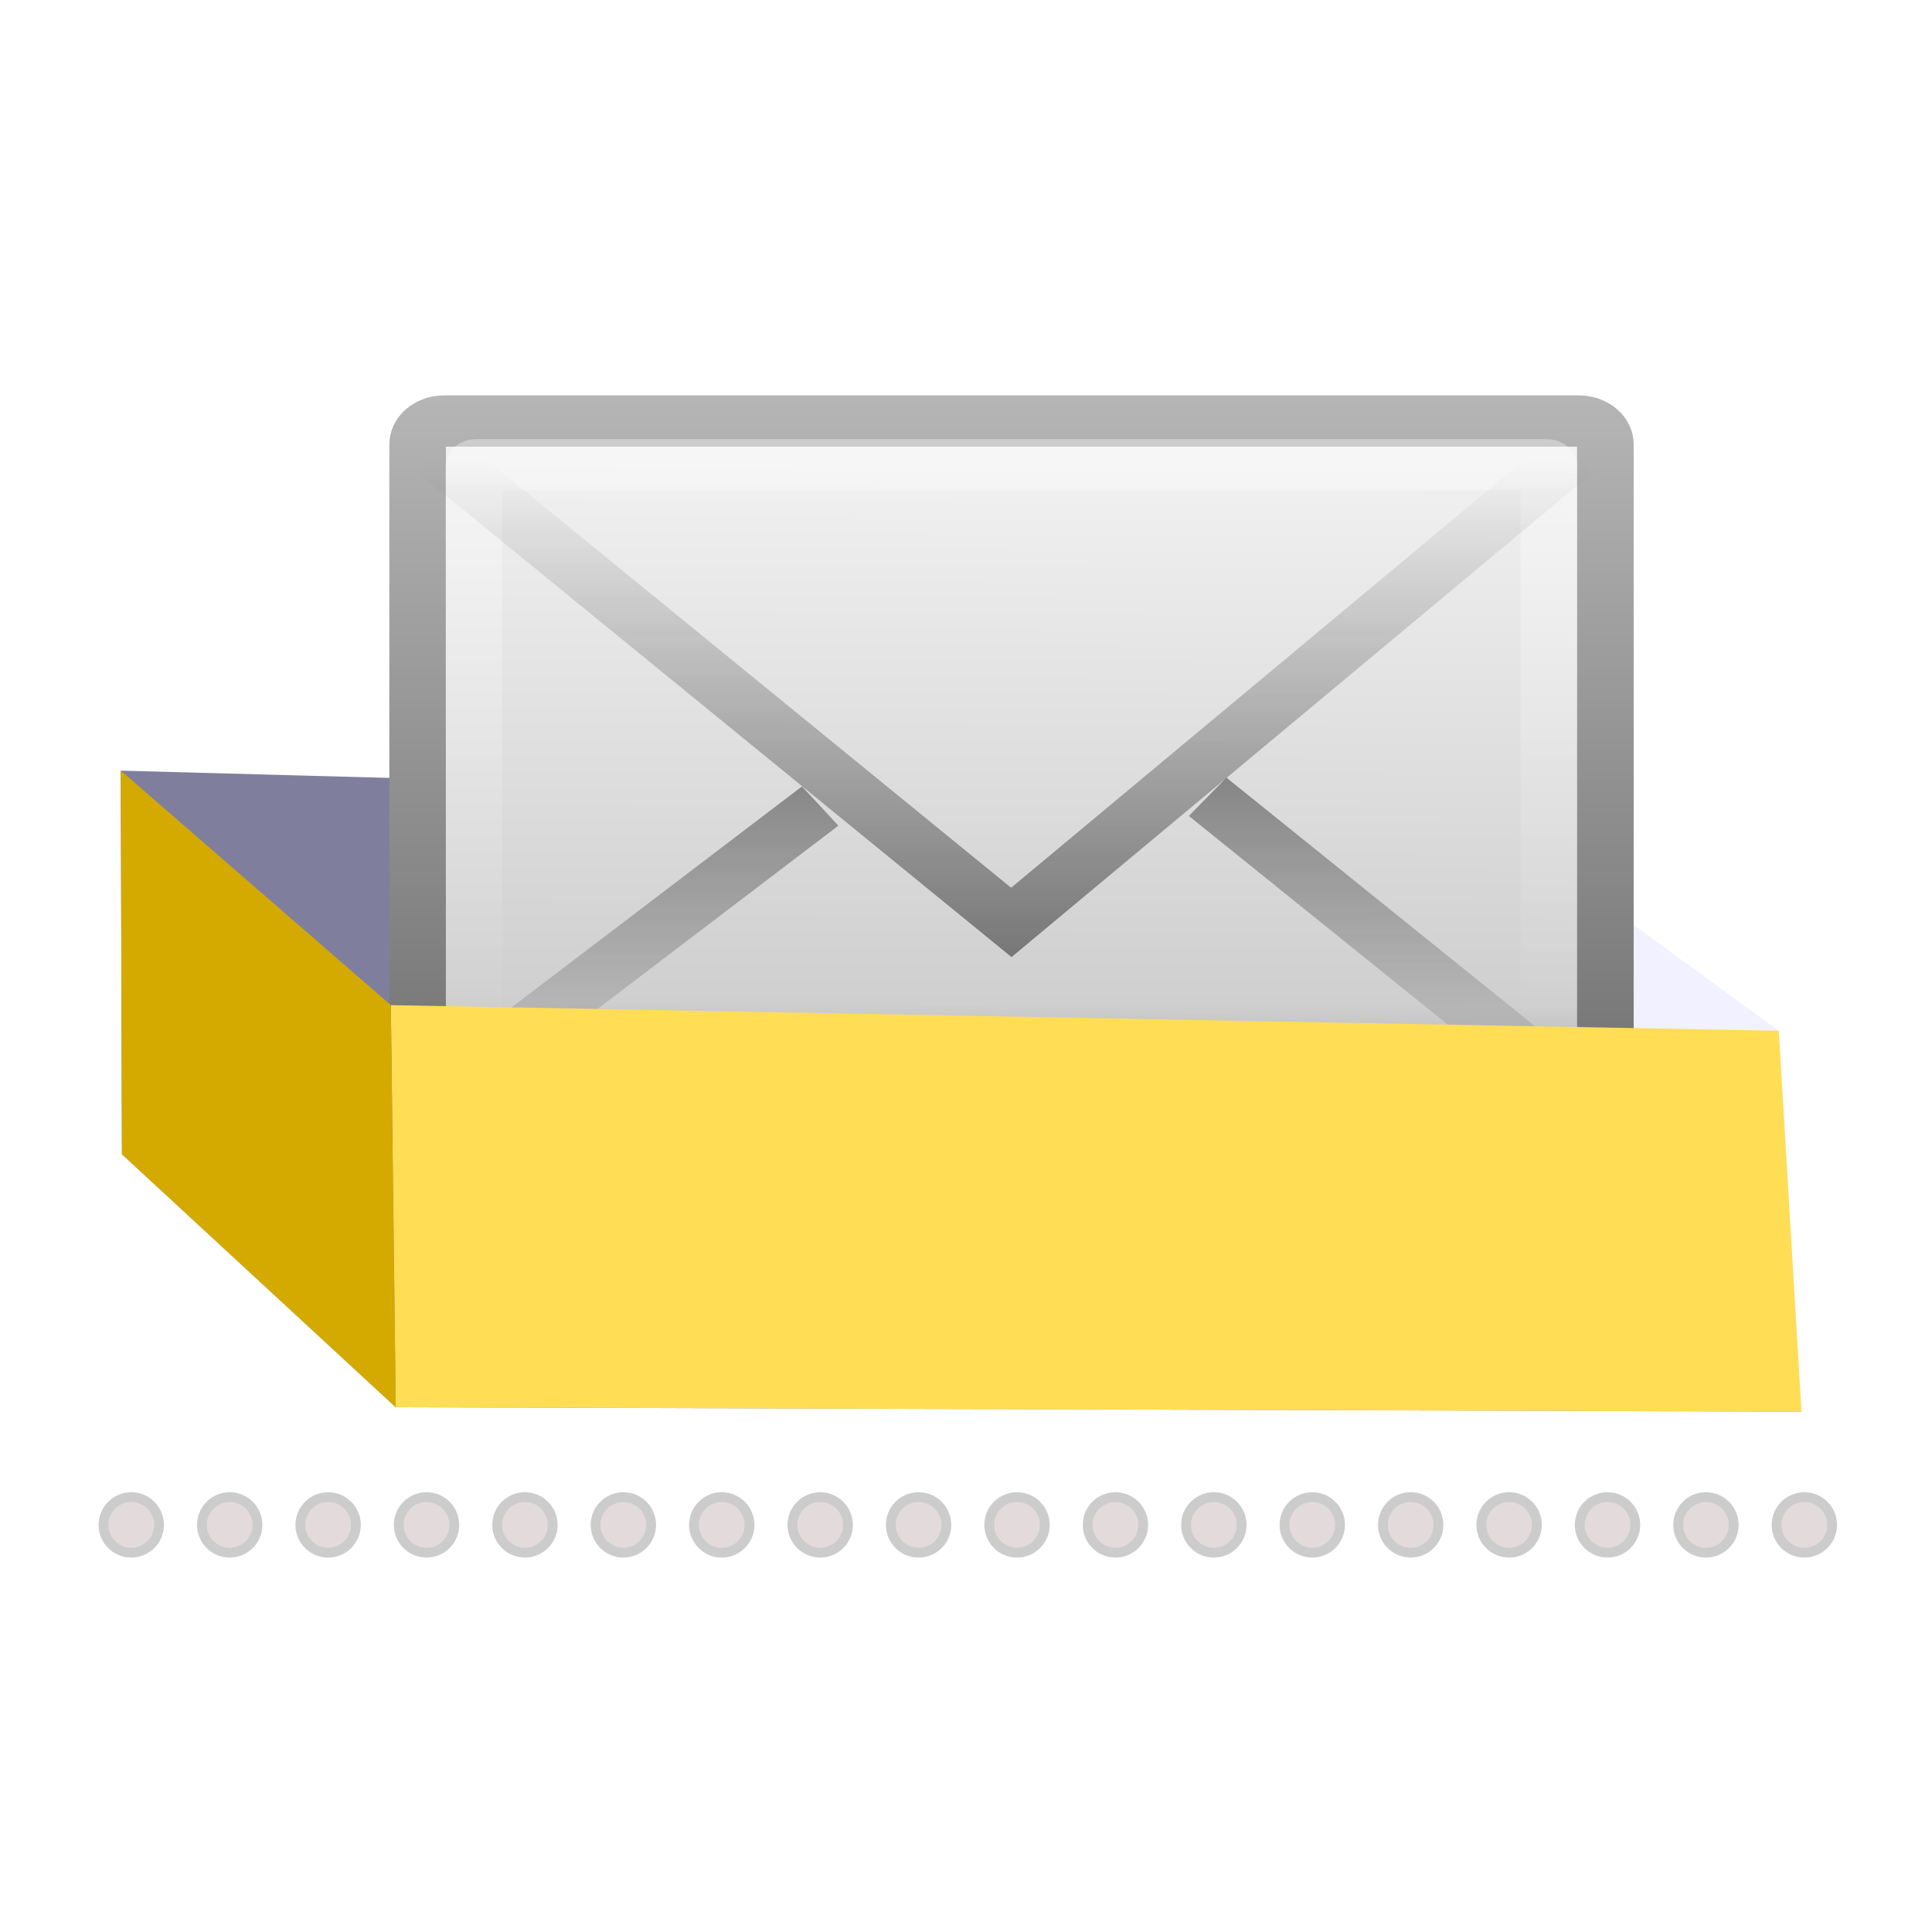
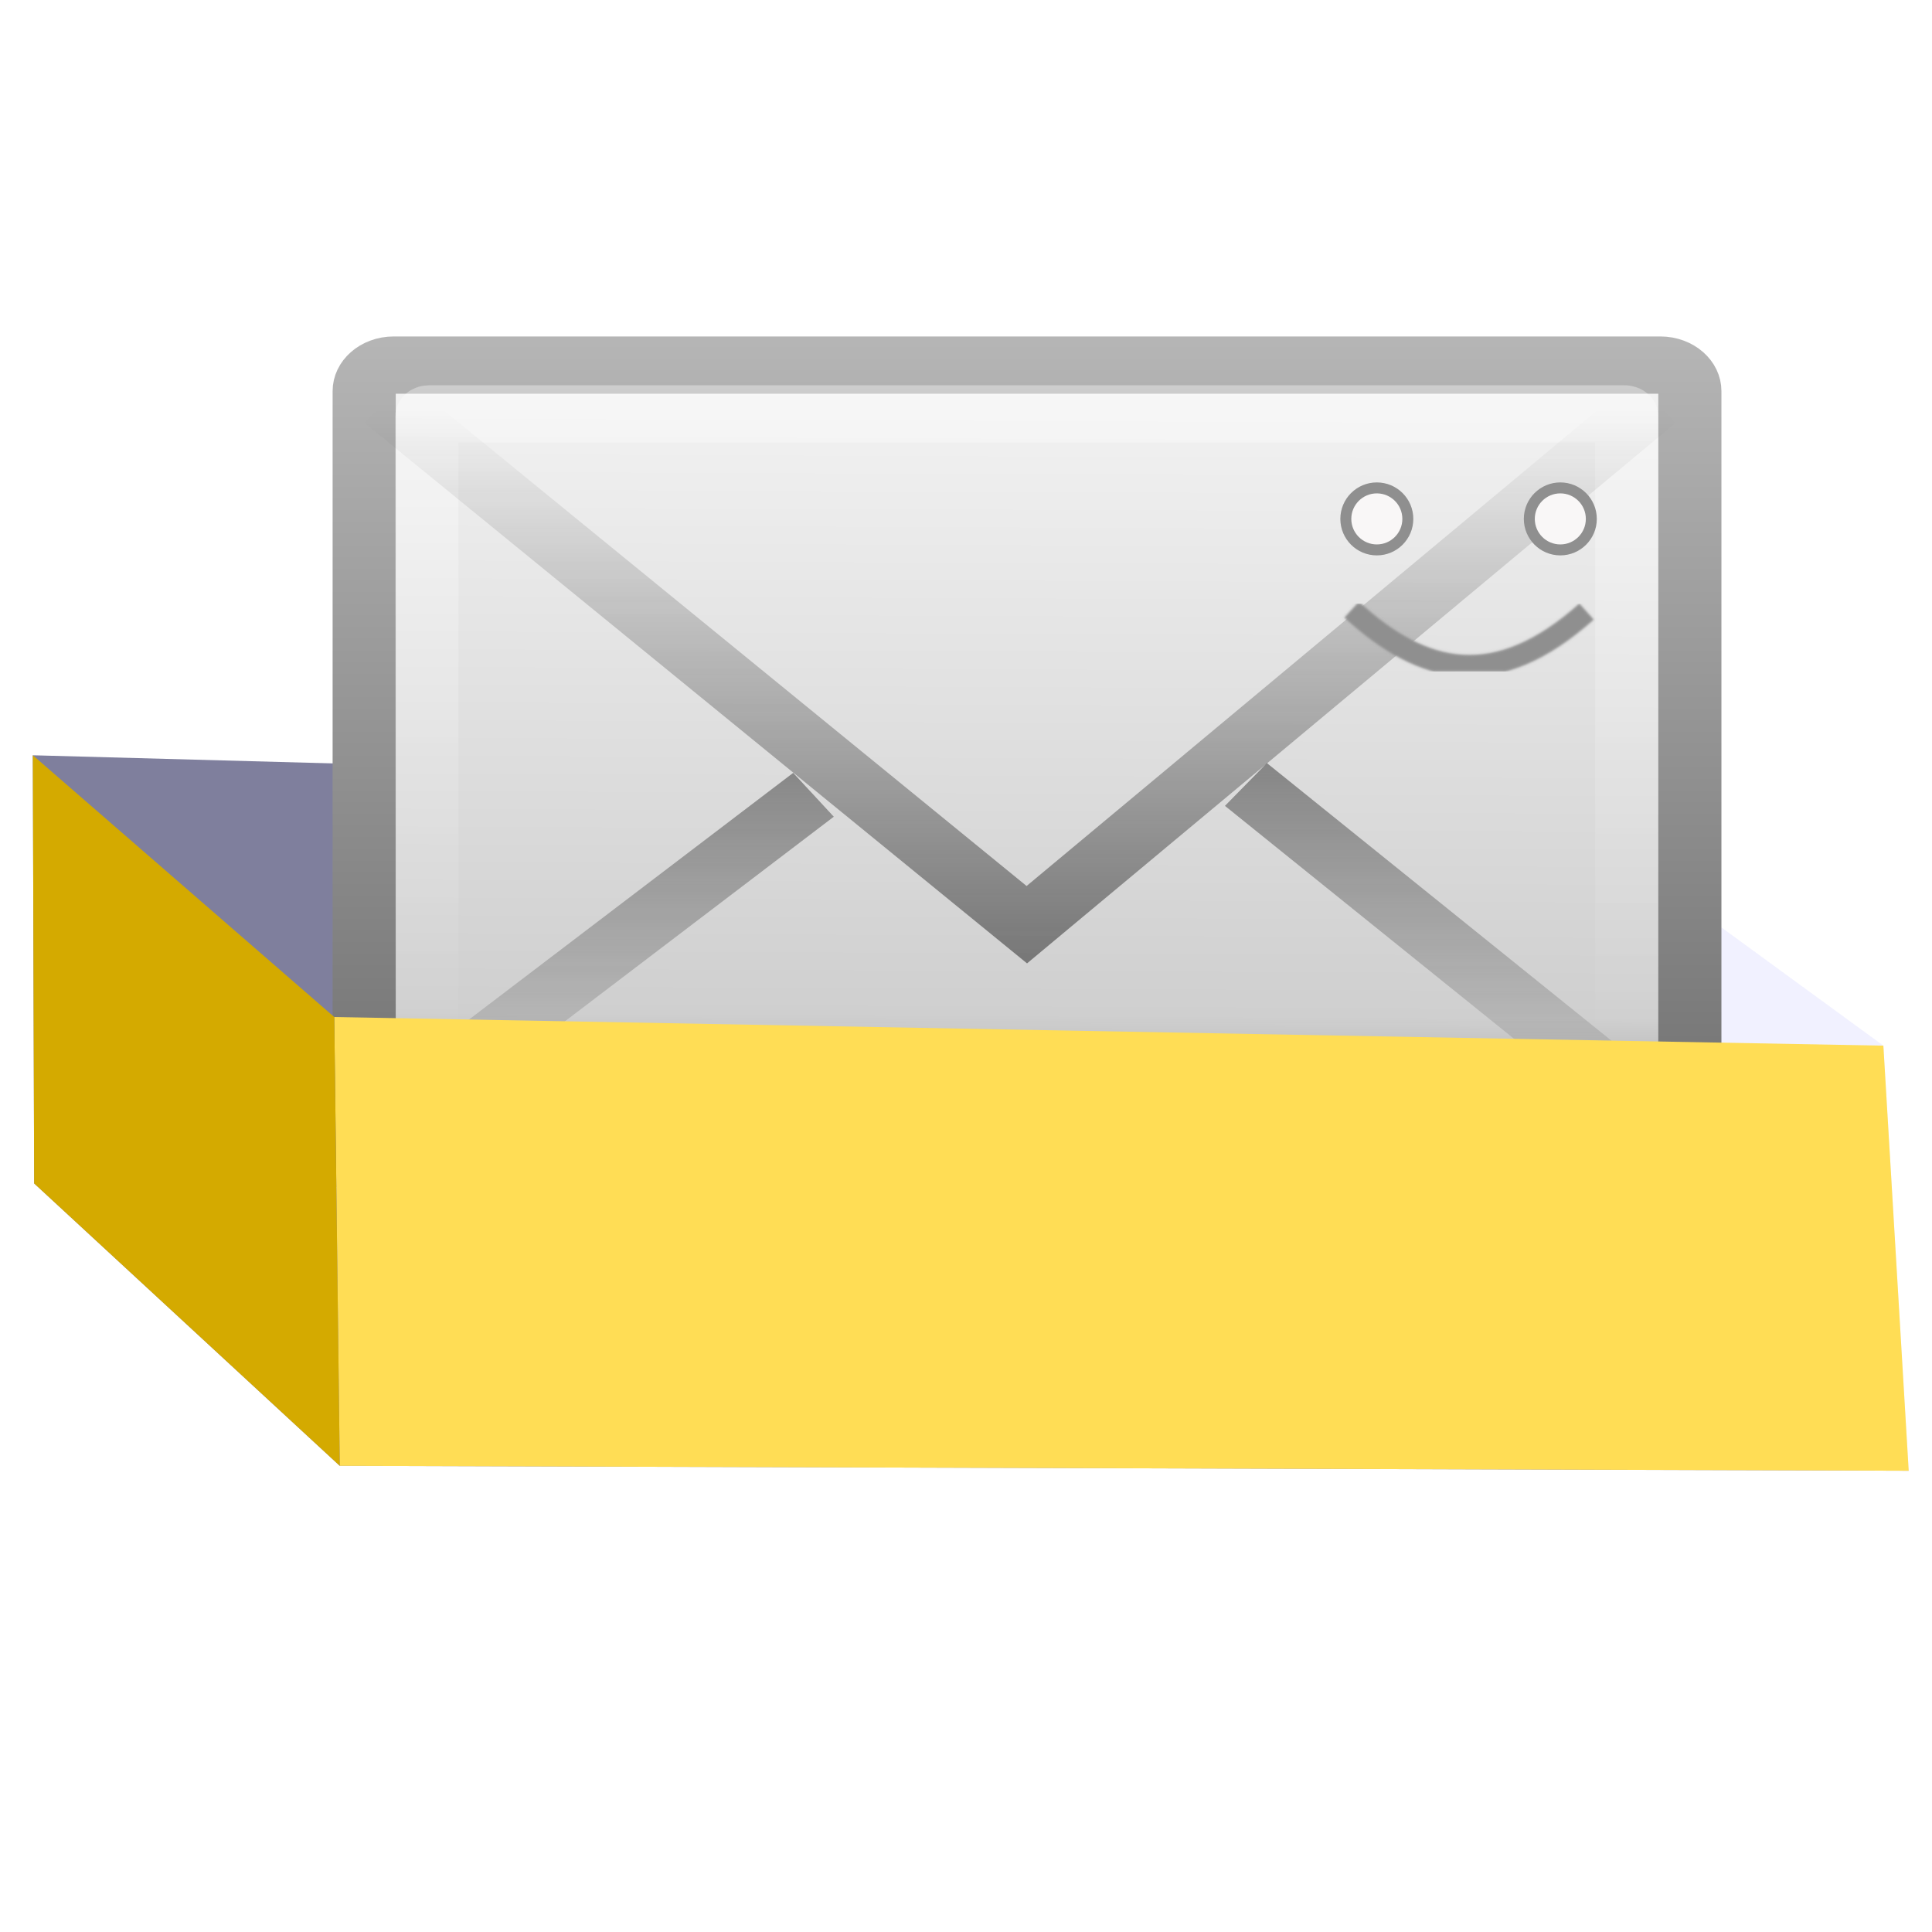
<svg xmlns="http://www.w3.org/2000/svg" xmlns:xlink="http://www.w3.org/1999/xlink" width="400" height="400" id="svg2" version="1.1">
  <defs id="defs4">
    <linearGradient x1="22.489" y1="27.182" gradientTransform="matrix(0.0012124,-0.37049,-0.36175,-0.0011838,26.803,15.353)" x2="3.595" gradientUnits="userSpaceOnUse" y2="27.182" id="linearGradient2641">
      <stop offset="0" style="stop-color:#fff" id="stop4224-8" />
      <stop offset="1" style="stop-color:#fff;stop-opacity:0" id="stop4226-8" />
    </linearGradient>
    <linearGradient x1="3.376" y1="12.861" gradientTransform="matrix(-0.0010454,0.31945,-0.31335,-0.0010254,24.835,-1.0717)" x2="47.225" gradientUnits="userSpaceOnUse" y2="12.162" id="linearGradient2644">
      <stop offset="0" style="stop-color:#ecb56c" id="stop3313" />
      <stop offset=".824" style="stop-color:#e86225" id="stop3315" />
      <stop offset="1" style="stop-color:#b07c0b;stop-opacity:0" id="stop3317" />
    </linearGradient>
    <linearGradient x1="23.002" y1="19.07" gradientTransform="matrix(0.0032724,-0.99999,0.99999,0.0032724,-0.054776,22.933)" x2="9" gradientUnits="userSpaceOnUse" y2="19" id="linearGradient2646">
      <stop offset="0" style="stop-color:#cc7032" id="stop3305" />
      <stop offset=".827" style="stop-color:#bb2d13" id="stop3307" />
      <stop offset="1" style="stop-color:#a87300;stop-opacity:0" id="stop3309" />
    </linearGradient>
    <linearGradient x1="23.929" y1="30.773" gradientTransform="matrix(0.46573,0,0,0.4851,0.82217,-3.1019)" x2="23.929" gradientUnits="userSpaceOnUse" y2="45.531" id="linearGradient2676">
      <stop offset="0" style="stop-color:#1e1e1e" id="stop4120-6" />
      <stop offset="1" style="stop-color:#1e1e1e;stop-opacity:0" id="stop4122-2" />
    </linearGradient>
    <linearGradient x1="23.904" y1="35.75" gradientTransform="matrix(0.46574,0,0,0.48509,0.82236,-1.4684)" x2="23.904" gradientUnits="userSpaceOnUse" y2="16.007" id="linearGradient2679">
      <stop offset="0" style="stop-color:#1e1e1e" id="stop4120" />
      <stop offset="1" style="stop-color:#1e1e1e;stop-opacity:0" id="stop4122" />
    </linearGradient>
    <linearGradient x1="25.577" y1="15" gradientTransform="matrix(0.44186,0,0,0.46429,1.3954,-2.6964)" x2="25.577" gradientUnits="userSpaceOnUse" y2="44.001" id="linearGradient2682">
      <stop offset="0" style="stop-color:#fff" id="stop4102" />
      <stop offset="1" style="stop-color:#fff;stop-opacity:0" id="stop4104" />
    </linearGradient>
    <linearGradient x1="20.053" y1="8.163" gradientTransform="matrix(0.46667,0,0,0.45455,0.80002,-1.7273)" x2="19.875" gradientUnits="userSpaceOnUse" y2="45.6" id="linearGradient2685">
      <stop offset="0" style="stop-color:#fff" id="stop4498" />
      <stop offset=".874" style="stop-color:#cfcfcf" id="stop4502" />
      <stop offset="1" style="stop-color:#999" id="stop4504" />
    </linearGradient>
    <linearGradient x1="28.103" y1="45" gradientTransform="matrix(0.46667,0,0,0.50064,0.80002,-3.7786)" x2="28.103" gradientUnits="userSpaceOnUse" y2="14.038" id="linearGradient2687">
      <stop offset="0" style="stop-color:#727272" id="stop4108" />
      <stop offset="1" style="stop-color:#bebebe" id="stop4110" />
    </linearGradient>
    <linearGradient x1="302.86" y1="366.65" gradientTransform="matrix(0.065534,0,0,0.024706,-69.188,10.577)" x2="302.86" gradientUnits="userSpaceOnUse" y2="609.51" id="linearGradient2720-766-26-906">
      <stop offset="0" style="stop-color:#1e1e1e;stop-opacity:0" id="stop4066" />
      <stop offset=".5" style="stop-color:#1e1e1e" id="stop4068" />
      <stop offset="1" style="stop-color:#1e1e1e;stop-opacity:0" id="stop4070" />
    </linearGradient>
    <radialGradient r="117.14" gradientTransform="matrix(0.065534,0,0,0.024706,-69.175,10.577)" cx="605.71" cy="486.65" gradientUnits="userSpaceOnUse" id="radialGradient2722-303-187-273">
      <stop offset="0" style="stop-color:#1e1e1e" id="stop4074" />
      <stop offset="1" style="stop-color:#1e1e1e;stop-opacity:0" id="stop4076" />
    </radialGradient>
    <radialGradient r="117.14" gradientTransform="matrix(-0.065534,0,0,0.024706,-21.829,10.577)" cx="605.71" cy="486.65" gradientUnits="userSpaceOnUse" id="radialGradient2724-226-535-494">
      <stop offset="0" style="stop-color:#1e1e1e" id="stop4080" />
      <stop offset="1" style="stop-color:#1e1e1e;stop-opacity:0" id="stop4082" />
    </radialGradient>
    <linearGradient xlink:href="#linearGradient2720-766-26-906" id="linearGradient3298" gradientUnits="userSpaceOnUse" gradientTransform="matrix(0.065534,0,0,0.024706,-69.188,10.577)" x1="302.86" y1="366.65" x2="302.86" y2="609.51" />
    <radialGradient xlink:href="#radialGradient2722-303-187-273" id="radialGradient3300" gradientUnits="userSpaceOnUse" gradientTransform="matrix(0.065534,0,0,0.024706,-69.175,10.577)" cx="605.71" cy="486.65" r="117.14" />
    <radialGradient xlink:href="#radialGradient2724-226-535-494" id="radialGradient3302" gradientUnits="userSpaceOnUse" gradientTransform="matrix(-0.065534,0,0,0.024706,-21.829,10.577)" cx="605.71" cy="486.65" r="117.14" />
    <linearGradient xlink:href="#linearGradient2685" id="linearGradient3304" gradientUnits="userSpaceOnUse" gradientTransform="matrix(3.608373,0,0,3.514659,149.7432,161.1323)" x1="20.053" y1="8.163" x2="19.875" y2="45.6" />
    <linearGradient xlink:href="#linearGradient2687" id="linearGradient3306" gradientUnits="userSpaceOnUse" gradientTransform="matrix(3.608373,0,0,3.871035,149.7432,145.2713)" x1="28.103" y1="45" x2="28.103" y2="14.038" />
    <linearGradient xlink:href="#linearGradient2682" id="linearGradient3308" gradientUnits="userSpaceOnUse" gradientTransform="matrix(3.416538,0,0,3.58997,154.3467,153.6391)" x1="25.577" y1="15" x2="25.577" y2="44.001" />
    <linearGradient xlink:href="#linearGradient2679" id="linearGradient3310" gradientUnits="userSpaceOnUse" gradientTransform="matrix(3.601182,0,0,3.750799,149.9159,163.1342)" x1="23.904" y1="35.75" x2="23.904" y2="16.007" />
    <linearGradient xlink:href="#linearGradient2676" id="linearGradient3312" gradientUnits="userSpaceOnUse" gradientTransform="matrix(3.601105,0,0,3.750877,149.9144,150.5037)" x1="23.929" y1="30.773" x2="23.929" y2="45.531" />
+     <filter id="filter3864">
+       <feGaussianBlur stdDeviation="0.61" id="feGaussianBlur3866" />
+     </filter>
+     <filter id="filter3920">
+       <feGaussianBlur stdDeviation="0.27" id="feGaussianBlur3922" />
+     </filter>
  </defs>
  <g id="layer1" transform="translate(-1.269564,-564.9512)">
-     <path id="path3059" style="opacity:0.63;fill:#4d4d9f;fill-opacity:1;fill-rule:evenodd;stroke:none" d="m 26.516,803.926 56.69,52.385 291.035,0.909 -64.329,-49.708 z" />
-     <path id="path3061" style="opacity:0.63;fill:#353564;fill-opacity:1;fill-rule:evenodd;stroke:none" d="m 26.516,803.926 -0.247,-79.424 279.907,7.601 3.735,75.41 z" />
-     <path id="path3063" style="opacity:0.63;fill:#e9e9ff;fill-opacity:1;fill-rule:evenodd;stroke:none" d="m 309.911,807.513 64.329,49.708 -4.698,-78.853 -63.366,-46.264 z" />
-     <g id="g3288" transform="matrix(1.514962,0,0,1.373432,-147.4012,353.9922)">
+     <path id="path3059" style="opacity:0.63;fill:#4d4d9f;fill-opacity:1;fill-rule:evenodd;stroke:none" d="m 8.342,809.969 63.273,58.468 324.829,1.014 -71.799,-55.48 z" />
+     <path id="path3061" style="opacity:0.63;fill:#353564;fill-opacity:1;fill-rule:evenodd;stroke:none" d="m 8.342,809.969 -0.276,-88.647 312.409,8.483 4.169,84.167 z" />
+     <path id="path3063" style="opacity:0.63;fill:#e9e9ff;fill-opacity:1;fill-rule:evenodd;stroke:none" d="m 324.645,813.972 71.799,55.48 -5.244,-88.01 -70.724,-51.637 z" />
+     <g id="g3288" transform="matrix(1.690878,0,0,1.532914,-185.7708,307.7895)">
      <g transform="matrix(3.869179,0,0,3.866086,412.4049,233.1142)" style="stroke-width:1.03" id="g3511">
        <rect x="-61.324" y="19.636" width="31.644" height="6" style="opacity:0.402;fill:url(#linearGradient3298)" id="rect2512" />
        <path d="m -29.68,19.636 v 6 c 3.375,0.011 8.159,-1.344 8.159,-3 0,-1.656 -3.766,-2.999 -8.159,-2.999 z" style="opacity:0.402;fill:url(#radialGradient3300)" id="path2514" />
        <path d="m -61.324,19.636 v 6 c -3.375,0.011 -8.159,-1.344 -8.159,-3 0,-1.656 3.766,-2.999 8.159,-2.999 z" style="opacity:0.402;fill:url(#radialGradient3302)" id="path2516" />
      </g>
      <rect x="155.21" y="217.069" width="162.321" height="100.464" ry="3.515" rx="3.608" style="fill:url(#linearGradient3304);fill-rule:evenodd;stroke:url(#linearGradient3306);stroke-width:7.732;stroke-linecap:square;stroke-linejoin:round" id="rect2396" />
      <rect x="162.888" y="223.659" width="146.911" height="86.144" ry="0.271" rx="0.282" style="opacity:0.4;fill:none;stroke:url(#linearGradient3308);stroke-width:7.732;stroke-linecap:square" id="rect3331" />
      <path d="m 157.856,222.009 78.489,70.642 76.835,-70.642" style="opacity:0.5;fill:none;stroke:url(#linearGradient3310);stroke-width:7.732" id="path3493" />
      <path d="m 210.225,275.107 -50.26,42.184 m 103.209,-43.578 49.032,43.578" style="opacity:0.5;fill:none;stroke:url(#linearGradient3312);stroke-width:7.732" id="path3341" />
    </g>
-     <path id="path3067" style="fill:#ffdd55;fill-opacity:1;fill-rule:evenodd;stroke:none" d="m 83.206,856.311 -1.024,-83.255 287.36,5.31 4.698,78.853 z" />
-     <path id="path3069" style="fill:#d4aa00;fill-opacity:1;fill-rule:evenodd;stroke:none" d="m 26.516,803.926 56.69,52.385 -1.024,-83.255 -55.913,-48.555 z" />
-     <path style="fill:#e3dbdb;fill-opacity:1;stroke:#cccccc;stroke-width:10;stroke-linecap:round;stroke-miterlimit:4;stroke-opacity:1;stroke-dasharray:none" id="path3042" d="m 77.782,324.239 c 0,15.621 -12.663,28.284 -28.284,28.284 -15.621,0 -28.284,-12.663 -28.284,-28.284 0,-15.621 12.663,-28.284 28.284,-28.284 15.621,0 28.284,12.663 28.284,28.284 z" transform="matrix(0.2033323,0,0,0.2033323,18.38516,814.7373)" />
-     <path style="fill:#e3dbdb;fill-opacity:1;stroke:#cccccc;stroke-width:10;stroke-linecap:round;stroke-miterlimit:4;stroke-opacity:1;stroke-dasharray:none" id="path3042-2" d="m 77.782,324.239 c 0,15.621 -12.663,28.284 -28.284,28.284 -15.621,0 -28.284,-12.663 -28.284,-28.284 0,-15.621 12.663,-28.284 28.284,-28.284 15.621,0 28.284,12.663 28.284,28.284 z" transform="matrix(0.2033323,0,0,0.2033323,38.76112,814.7373)" />
-     <path style="fill:#e3dbdb;fill-opacity:1;stroke:#cccccc;stroke-width:10;stroke-linecap:round;stroke-miterlimit:4;stroke-opacity:1;stroke-dasharray:none" id="path3042-1" d="m 77.782,324.239 c 0,15.621 -12.663,28.284 -28.284,28.284 -15.621,0 -28.284,-12.663 -28.284,-28.284 0,-15.621 12.663,-28.284 28.284,-28.284 15.621,0 28.284,12.663 28.284,28.284 z" transform="matrix(0.2033323,0,0,0.2033323,59.13708,814.7373)" />
-     <path style="fill:#e3dbdb;fill-opacity:1;stroke:#cccccc;stroke-width:10;stroke-linecap:round;stroke-miterlimit:4;stroke-opacity:1;stroke-dasharray:none" id="path3042-7" d="m 77.782,324.239 c 0,15.621 -12.663,28.284 -28.284,28.284 -15.621,0 -28.284,-12.663 -28.284,-28.284 0,-15.621 12.663,-28.284 28.284,-28.284 15.621,0 28.284,12.663 28.284,28.284 z" transform="matrix(0.2033323,0,0,0.2033323,79.51305,814.7373)" />
-     <path style="fill:#e3dbdb;fill-opacity:1;stroke:#cccccc;stroke-width:10;stroke-linecap:round;stroke-miterlimit:4;stroke-opacity:1;stroke-dasharray:none" id="path3042-6" d="m 77.782,324.239 c 0,15.621 -12.663,28.284 -28.284,28.284 -15.621,0 -28.284,-12.663 -28.284,-28.284 0,-15.621 12.663,-28.284 28.284,-28.284 15.621,0 28.284,12.663 28.284,28.284 z" transform="matrix(0.2033323,0,0,0.2033323,99.88902,814.7373)" />
-     <path style="fill:#e3dbdb;fill-opacity:1;stroke:#cccccc;stroke-width:10;stroke-linecap:round;stroke-miterlimit:4;stroke-opacity:1;stroke-dasharray:none" id="path3042-74" d="m 77.782,324.239 c 0,15.621 -12.663,28.284 -28.284,28.284 -15.621,0 -28.284,-12.663 -28.284,-28.284 0,-15.621 12.663,-28.284 28.284,-28.284 15.621,0 28.284,12.663 28.284,28.284 z" transform="matrix(0.2033323,0,0,0.2033323,120.265,814.7373)" />
-     <path style="fill:#e3dbdb;fill-opacity:1;stroke:#cccccc;stroke-width:10;stroke-linecap:round;stroke-miterlimit:4;stroke-opacity:1;stroke-dasharray:none" id="path3042-4" d="m 77.782,324.239 c 0,15.621 -12.663,28.284 -28.284,28.284 -15.621,0 -28.284,-12.663 -28.284,-28.284 0,-15.621 12.663,-28.284 28.284,-28.284 15.621,0 28.284,12.663 28.284,28.284 z" transform="matrix(0.2033323,0,0,0.2033323,140.641,814.7373)" />
-     <path style="fill:#e3dbdb;fill-opacity:1;stroke:#cccccc;stroke-width:10;stroke-linecap:round;stroke-miterlimit:4;stroke-opacity:1;stroke-dasharray:none" id="path3042-5" d="m 77.782,324.239 c 0,15.621 -12.663,28.284 -28.284,28.284 -15.621,0 -28.284,-12.663 -28.284,-28.284 0,-15.621 12.663,-28.284 28.284,-28.284 15.621,0 28.284,12.663 28.284,28.284 z" transform="matrix(0.2033323,0,0,0.2033323,161.0169,814.7373)" />
-     <path style="fill:#e3dbdb;fill-opacity:1;stroke:#cccccc;stroke-width:10;stroke-linecap:round;stroke-miterlimit:4;stroke-opacity:1;stroke-dasharray:none" id="path3042-13" d="m 77.782,324.239 c 0,15.621 -12.663,28.284 -28.284,28.284 -15.621,0 -28.284,-12.663 -28.284,-28.284 0,-15.621 12.663,-28.284 28.284,-28.284 15.621,0 28.284,12.663 28.284,28.284 z" transform="matrix(0.2033323,0,0,0.2033323,181.3929,814.7373)" />
-     <path style="fill:#e3dbdb;fill-opacity:1;stroke:#cccccc;stroke-width:10;stroke-linecap:round;stroke-miterlimit:4;stroke-opacity:1;stroke-dasharray:none" id="path3042-2-9" d="m 77.782,324.239 c 0,15.621 -12.663,28.284 -28.284,28.284 -15.621,0 -28.284,-12.663 -28.284,-28.284 0,-15.621 12.663,-28.284 28.284,-28.284 15.621,0 28.284,12.663 28.284,28.284 z" transform="matrix(0.2033323,0,0,0.2033323,201.7688,814.7373)" />
-     <path style="fill:#e3dbdb;fill-opacity:1;stroke:#cccccc;stroke-width:10;stroke-linecap:round;stroke-miterlimit:4;stroke-opacity:1;stroke-dasharray:none" id="path3042-1-2" d="m 77.782,324.239 c 0,15.621 -12.663,28.284 -28.284,28.284 -15.621,0 -28.284,-12.663 -28.284,-28.284 0,-15.621 12.663,-28.284 28.284,-28.284 15.621,0 28.284,12.663 28.284,28.284 z" transform="matrix(0.2033323,0,0,0.2033323,222.1448,814.7373)" />
-     <path style="fill:#e3dbdb;fill-opacity:1;stroke:#cccccc;stroke-width:10;stroke-linecap:round;stroke-miterlimit:4;stroke-opacity:1;stroke-dasharray:none" id="path3042-7-7" d="m 77.782,324.239 c 0,15.621 -12.663,28.284 -28.284,28.284 -15.621,0 -28.284,-12.663 -28.284,-28.284 0,-15.621 12.663,-28.284 28.284,-28.284 15.621,0 28.284,12.663 28.284,28.284 z" transform="matrix(0.2033323,0,0,0.2033323,242.5208,814.7373)" />
-     <path style="fill:#e3dbdb;fill-opacity:1;stroke:#cccccc;stroke-width:10;stroke-linecap:round;stroke-miterlimit:4;stroke-opacity:1;stroke-dasharray:none" id="path3042-6-2" d="m 77.782,324.239 c 0,15.621 -12.663,28.284 -28.284,28.284 -15.621,0 -28.284,-12.663 -28.284,-28.284 0,-15.621 12.663,-28.284 28.284,-28.284 15.621,0 28.284,12.663 28.284,28.284 z" transform="matrix(0.2033323,0,0,0.2033323,262.8967,814.7373)" />
-     <path style="fill:#e3dbdb;fill-opacity:1;stroke:#cccccc;stroke-width:10;stroke-linecap:round;stroke-miterlimit:4;stroke-opacity:1;stroke-dasharray:none" id="path3042-74-7" d="m 77.782,324.239 c 0,15.621 -12.663,28.284 -28.284,28.284 -15.621,0 -28.284,-12.663 -28.284,-28.284 0,-15.621 12.663,-28.284 28.284,-28.284 15.621,0 28.284,12.663 28.284,28.284 z" transform="matrix(0.2033323,0,0,0.2033323,283.2727,814.7373)" />
-     <path style="fill:#e3dbdb;fill-opacity:1;stroke:#cccccc;stroke-width:10;stroke-linecap:round;stroke-miterlimit:4;stroke-opacity:1;stroke-dasharray:none" id="path3042-4-1" d="m 77.782,324.239 c 0,15.621 -12.663,28.284 -28.284,28.284 -15.621,0 -28.284,-12.663 -28.284,-28.284 0,-15.621 12.663,-28.284 28.284,-28.284 15.621,0 28.284,12.663 28.284,28.284 z" transform="matrix(0.2033323,0,0,0.2033323,303.6487,814.7373)" />
-     <path style="fill:#e3dbdb;fill-opacity:1;stroke:#cccccc;stroke-width:10;stroke-linecap:round;stroke-miterlimit:4;stroke-opacity:1;stroke-dasharray:none" id="path3042-5-4" d="m 77.782,324.239 c 0,15.621 -12.663,28.284 -28.284,28.284 -15.621,0 -28.284,-12.663 -28.284,-28.284 0,-15.621 12.663,-28.284 28.284,-28.284 15.621,0 28.284,12.663 28.284,28.284 z" transform="matrix(0.2033323,0,0,0.2033323,324.0246,814.7373)" />
-     <path style="fill:#e3dbdb;fill-opacity:1;stroke:#cccccc;stroke-width:10;stroke-linecap:round;stroke-miterlimit:4;stroke-opacity:1;stroke-dasharray:none" id="path3042-5-4-4" d="m 77.782,324.239 c 0,15.621 -12.663,28.284 -28.284,28.284 -15.621,0 -28.284,-12.663 -28.284,-28.284 0,-15.621 12.663,-28.284 28.284,-28.284 15.621,0 28.284,12.663 28.284,28.284 z" transform="matrix(0.2033323,0,0,0.2033323,344.4006,814.7373)" />
-     <path style="fill:#e3dbdb;fill-opacity:1;stroke:#cccccc;stroke-width:10;stroke-linecap:round;stroke-miterlimit:4;stroke-opacity:1;stroke-dasharray:none" id="path3042-5-4-8" d="m 77.782,324.239 c 0,15.621 -12.663,28.284 -28.284,28.284 -15.621,0 -28.284,-12.663 -28.284,-28.284 0,-15.621 12.663,-28.284 28.284,-28.284 15.621,0 28.284,12.663 28.284,28.284 z" transform="matrix(0.2033323,0,0,0.2033323,364.7766,814.7373)" />
+     <path id="path3067" style="fill:#ffdd55;fill-opacity:1;fill-rule:evenodd;stroke:none" d="m 71.615,868.438 -1.142,-92.922 320.728,5.927 5.244,88.01 z" />
+     <path id="path3069" style="fill:#d4aa00;fill-opacity:1;fill-rule:evenodd;stroke:none" d="M 8.342,809.969 71.615,868.438 70.472,775.516 8.067,721.322 z" />
+     <path style="fill:#f9f7f7;fill-opacity:1;stroke:#8f8f8f;stroke-width:10;stroke-linecap:round;stroke-miterlimit:4;stroke-opacity:1;stroke-dasharray:none" id="path3042" d="m 77.782,324.239 a 28.284,28.284 0 1 1 -56.569,0 28.284,28.284 0 1 1 56.569,0 z" transform="matrix(0.226943,0,0,0.226943,275.0937,598.8007)" />
+     <path style="fill:#f9f7f7;fill-opacity:1;stroke:#8f8f8f;stroke-width:10;stroke-linecap:round;stroke-miterlimit:4;stroke-opacity:1;stroke-dasharray:none" id="path3042-1" d="m 77.782,324.239 a 28.284,28.284 0 1 1 -56.569,0 28.284,28.284 0 1 1 56.569,0 z" transform="matrix(0.226943,0,0,0.226943,313.0838,598.8007)" />
+     <path style="fill:none;stroke:#8f8f8f;stroke-width:4;stroke-linecap:butt;stroke-linejoin:miter;stroke-miterlimit:4;stroke-opacity:1;stroke-dasharray:none;filter:url(#filter3920)" d="m 270.912,697.487 c 13.287,12.201 26.851,15.309 43.571,0.357" id="path3898" transform="matrix(1.116119,0,0,1.116119,-21.25345,-87.30789)" />
  </g>
</svg>
